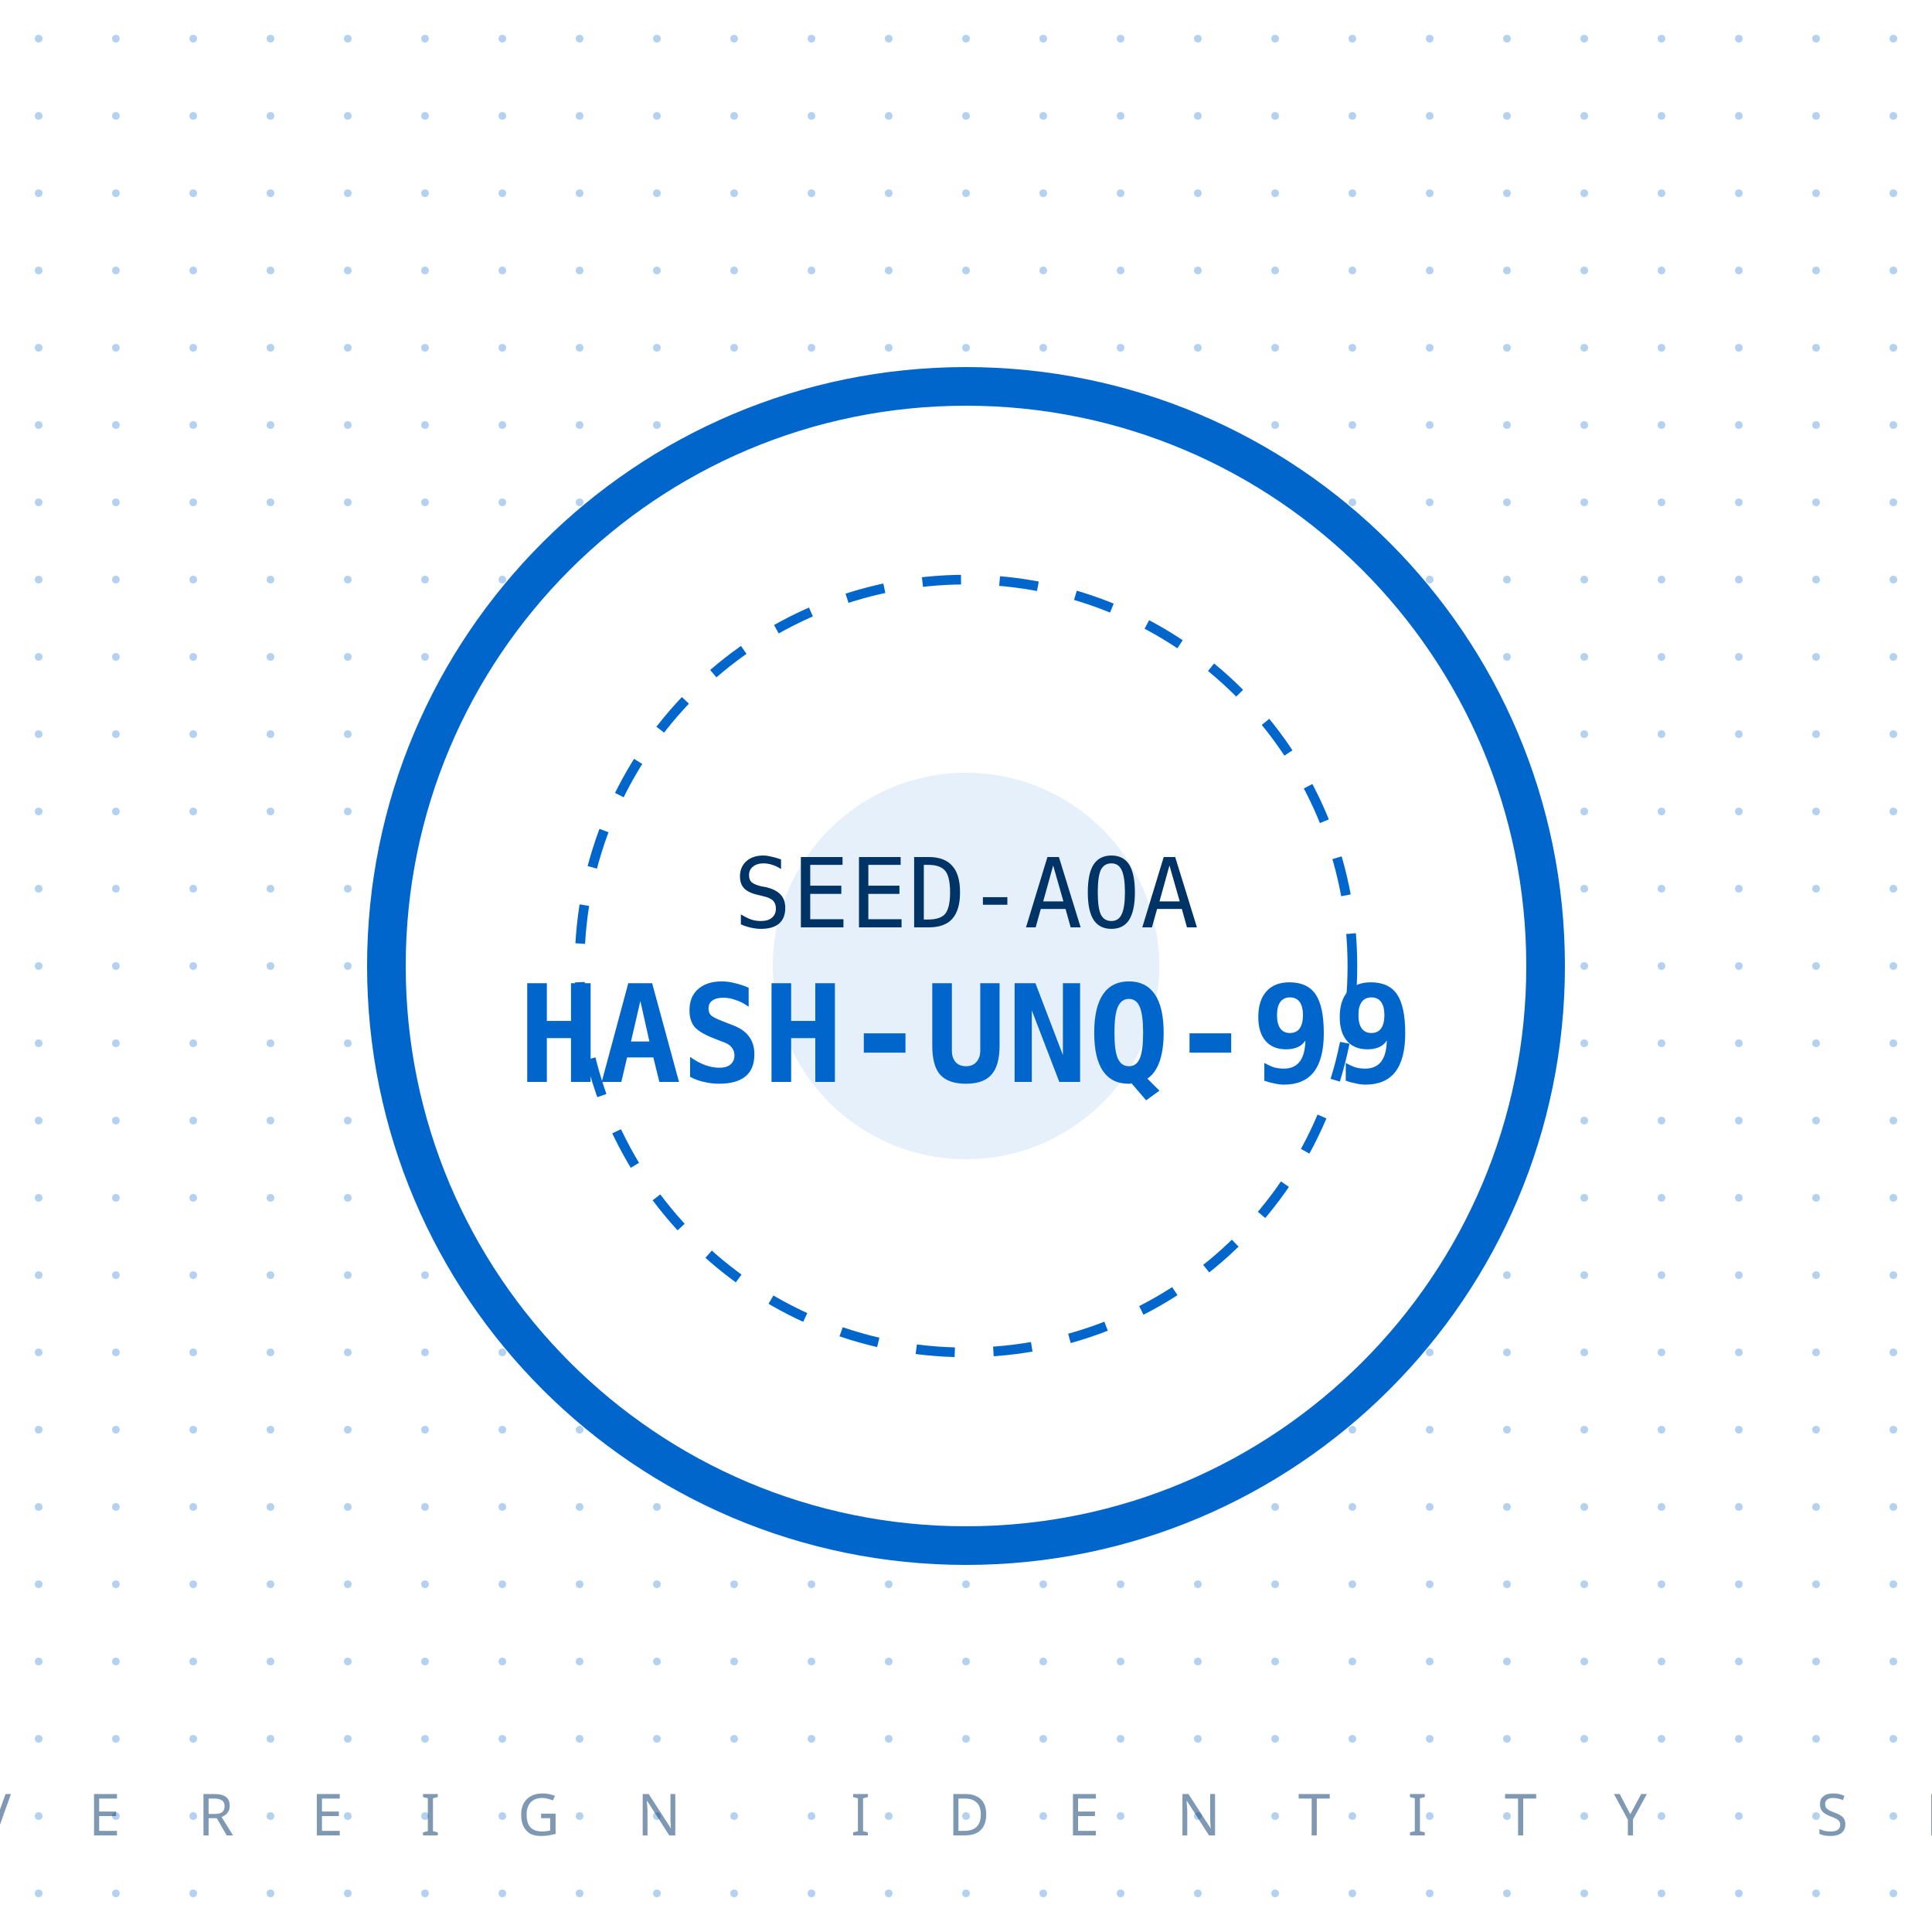
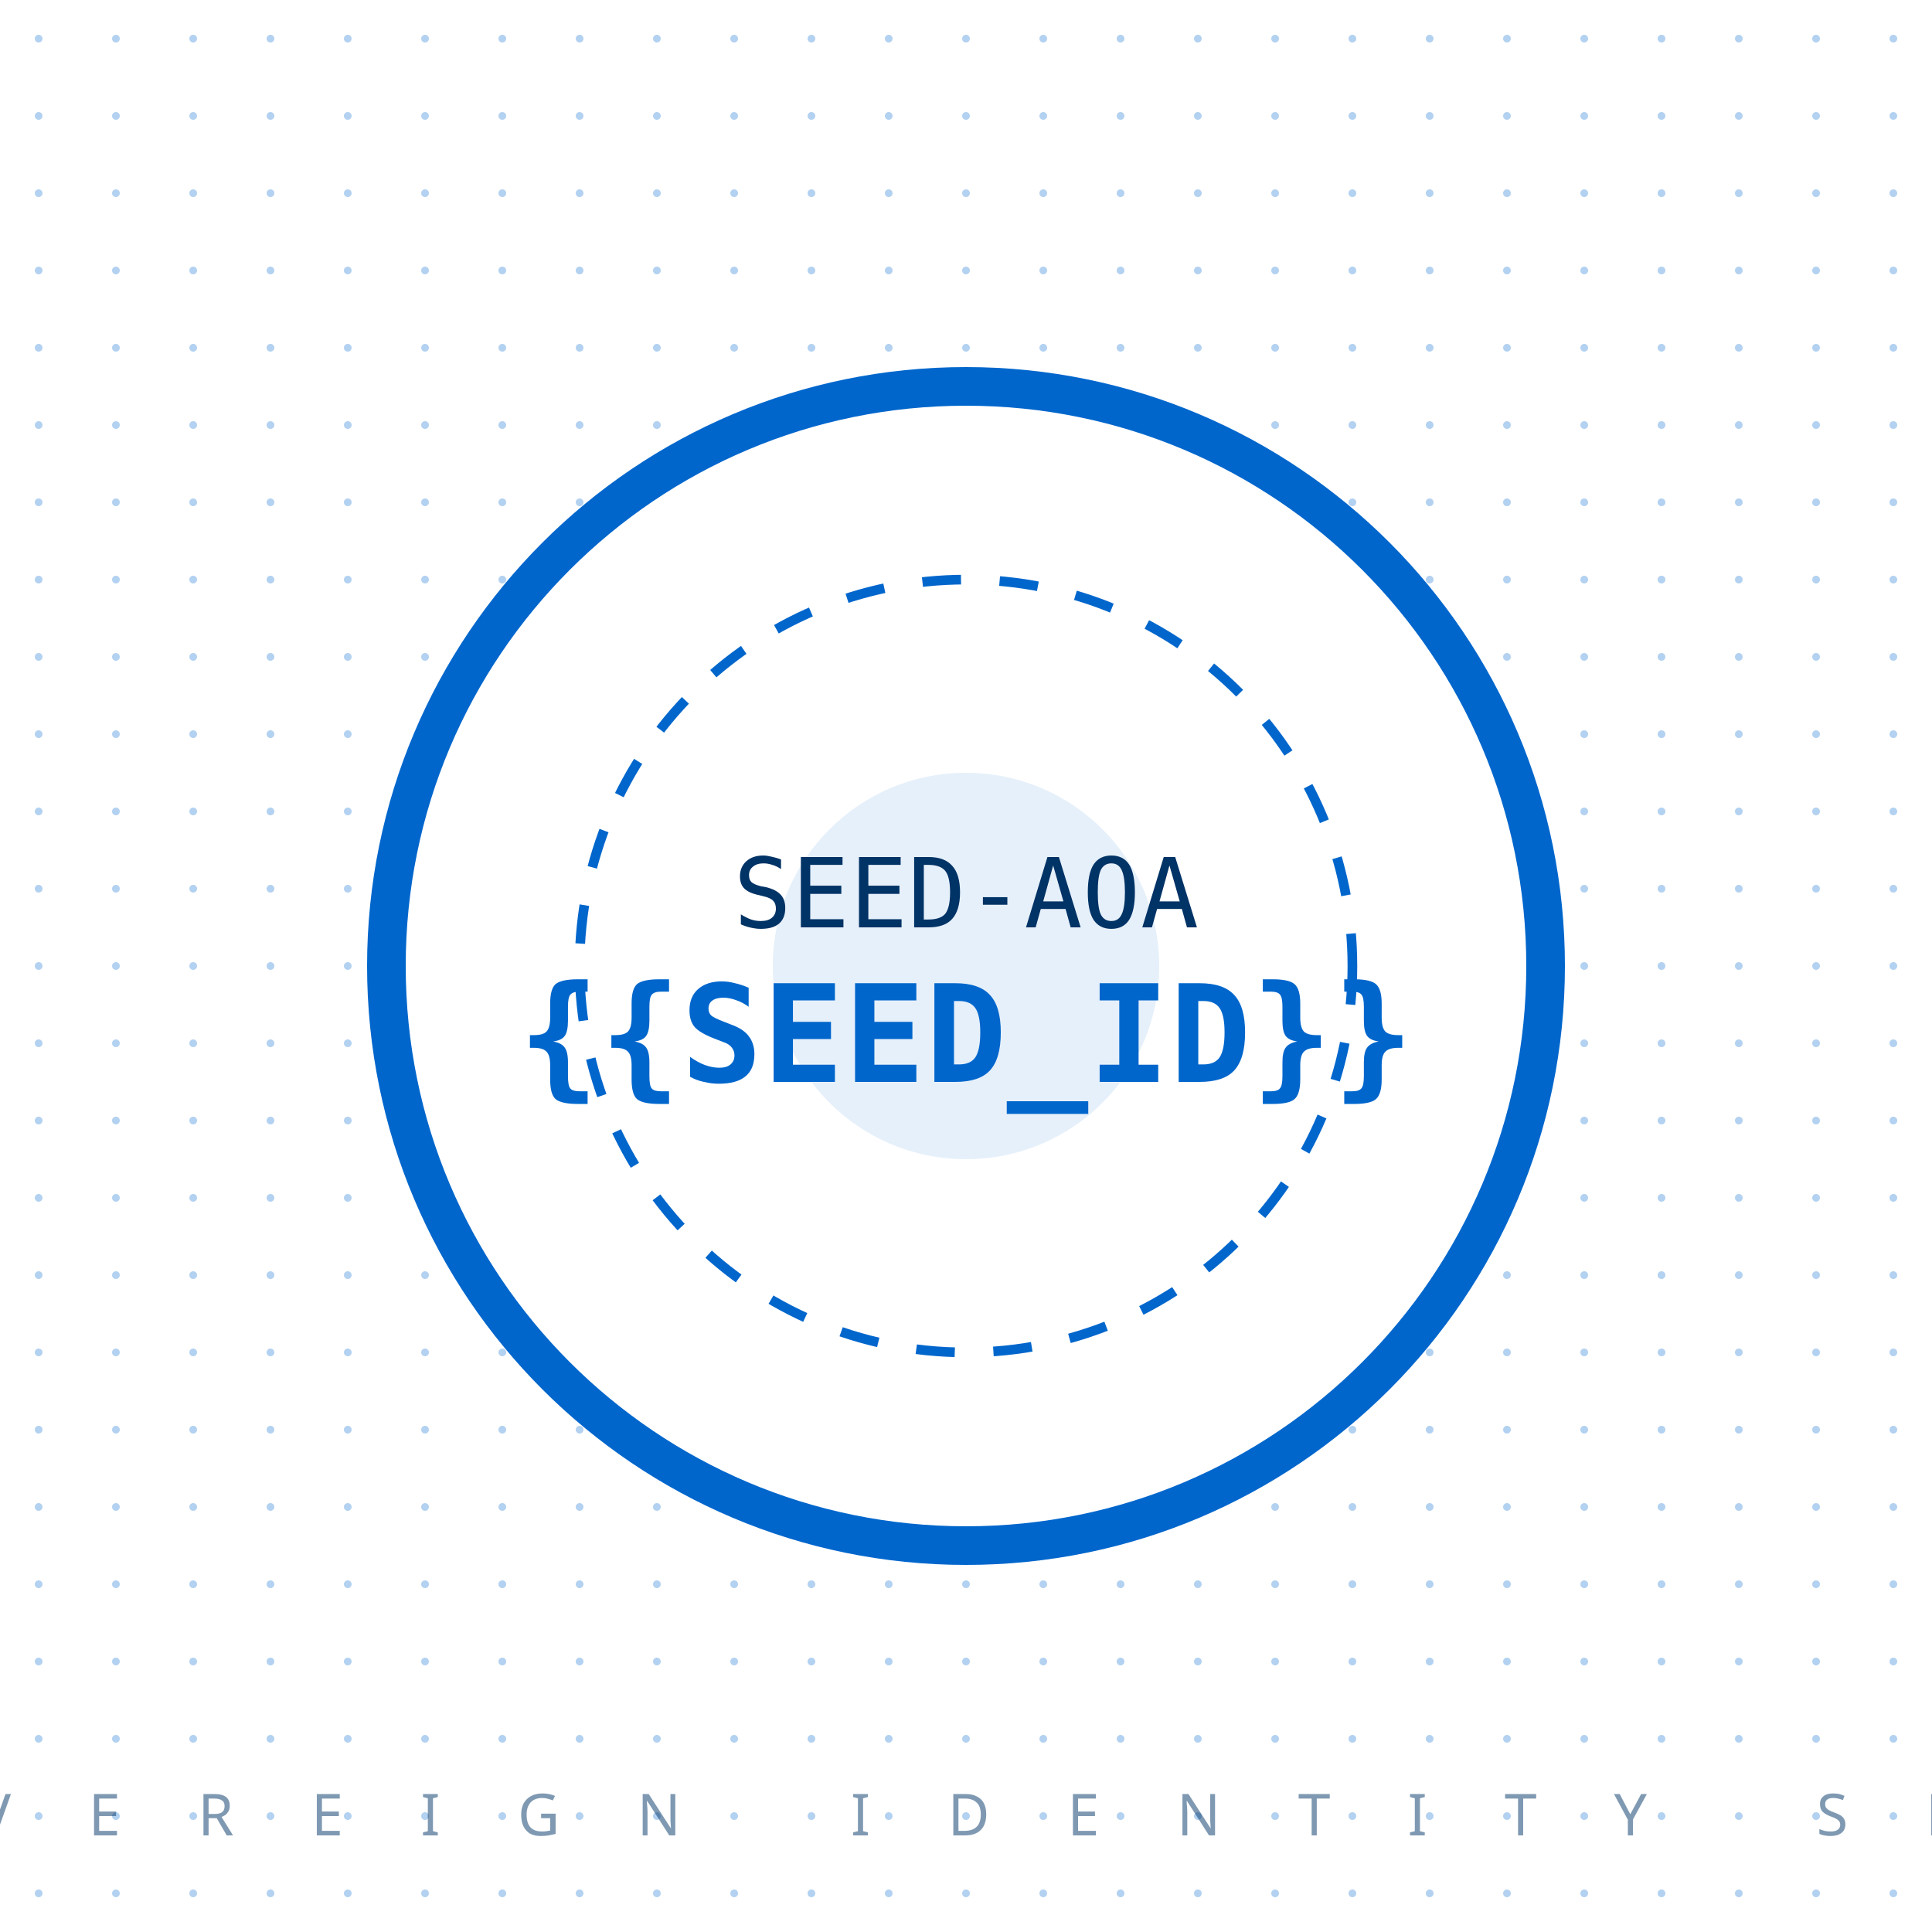
<svg xmlns="http://www.w3.org/2000/svg" viewBox="0 0 100 100">
  <defs>
    <pattern id="seed_grid" width="4" height="4" patternUnits="userSpaceOnUse">
      <circle cx="2" cy="2" r="0.2" fill="#0066CC" opacity="0.3" />
    </pattern>
  </defs>
  <rect width="100" height="100" fill="white" />
  <rect width="100" height="100" fill="url(#seed_grid)" />
  <circle cx="50" cy="50" r="30" fill="white" stroke="#0066CC" stroke-width="2" />
  <circle cx="50" cy="50" r="10" fill="#0066CC" opacity="0.1" />
  <circle cx="50" cy="50" r="20" fill="none" stroke="#0066CC" stroke-width="0.5" stroke-dasharray="2,2" />
  <text x="50" y="48" font-family="monospace" font-size="5" fill="#003366" text-anchor="middle">SEED-AOA</text>
-   <text x="50" y="56" font-family="monospace" font-size="7" font-weight="bold" fill="#0066CC" text-anchor="middle">HASH-UNQ-99</text>
+   <text x="50" y="56" font-family="monospace" font-size="7" font-weight="bold" fill="#0066CC" text-anchor="middle">{{SEED_ID}}</text>
  <text x="50" y="95" font-family="sans-serif" font-size="3" fill="#003366" text-anchor="middle" opacity="0.5" letter-spacing="4">SOVEREIGN IDENTITY SEED</text>
</svg>
